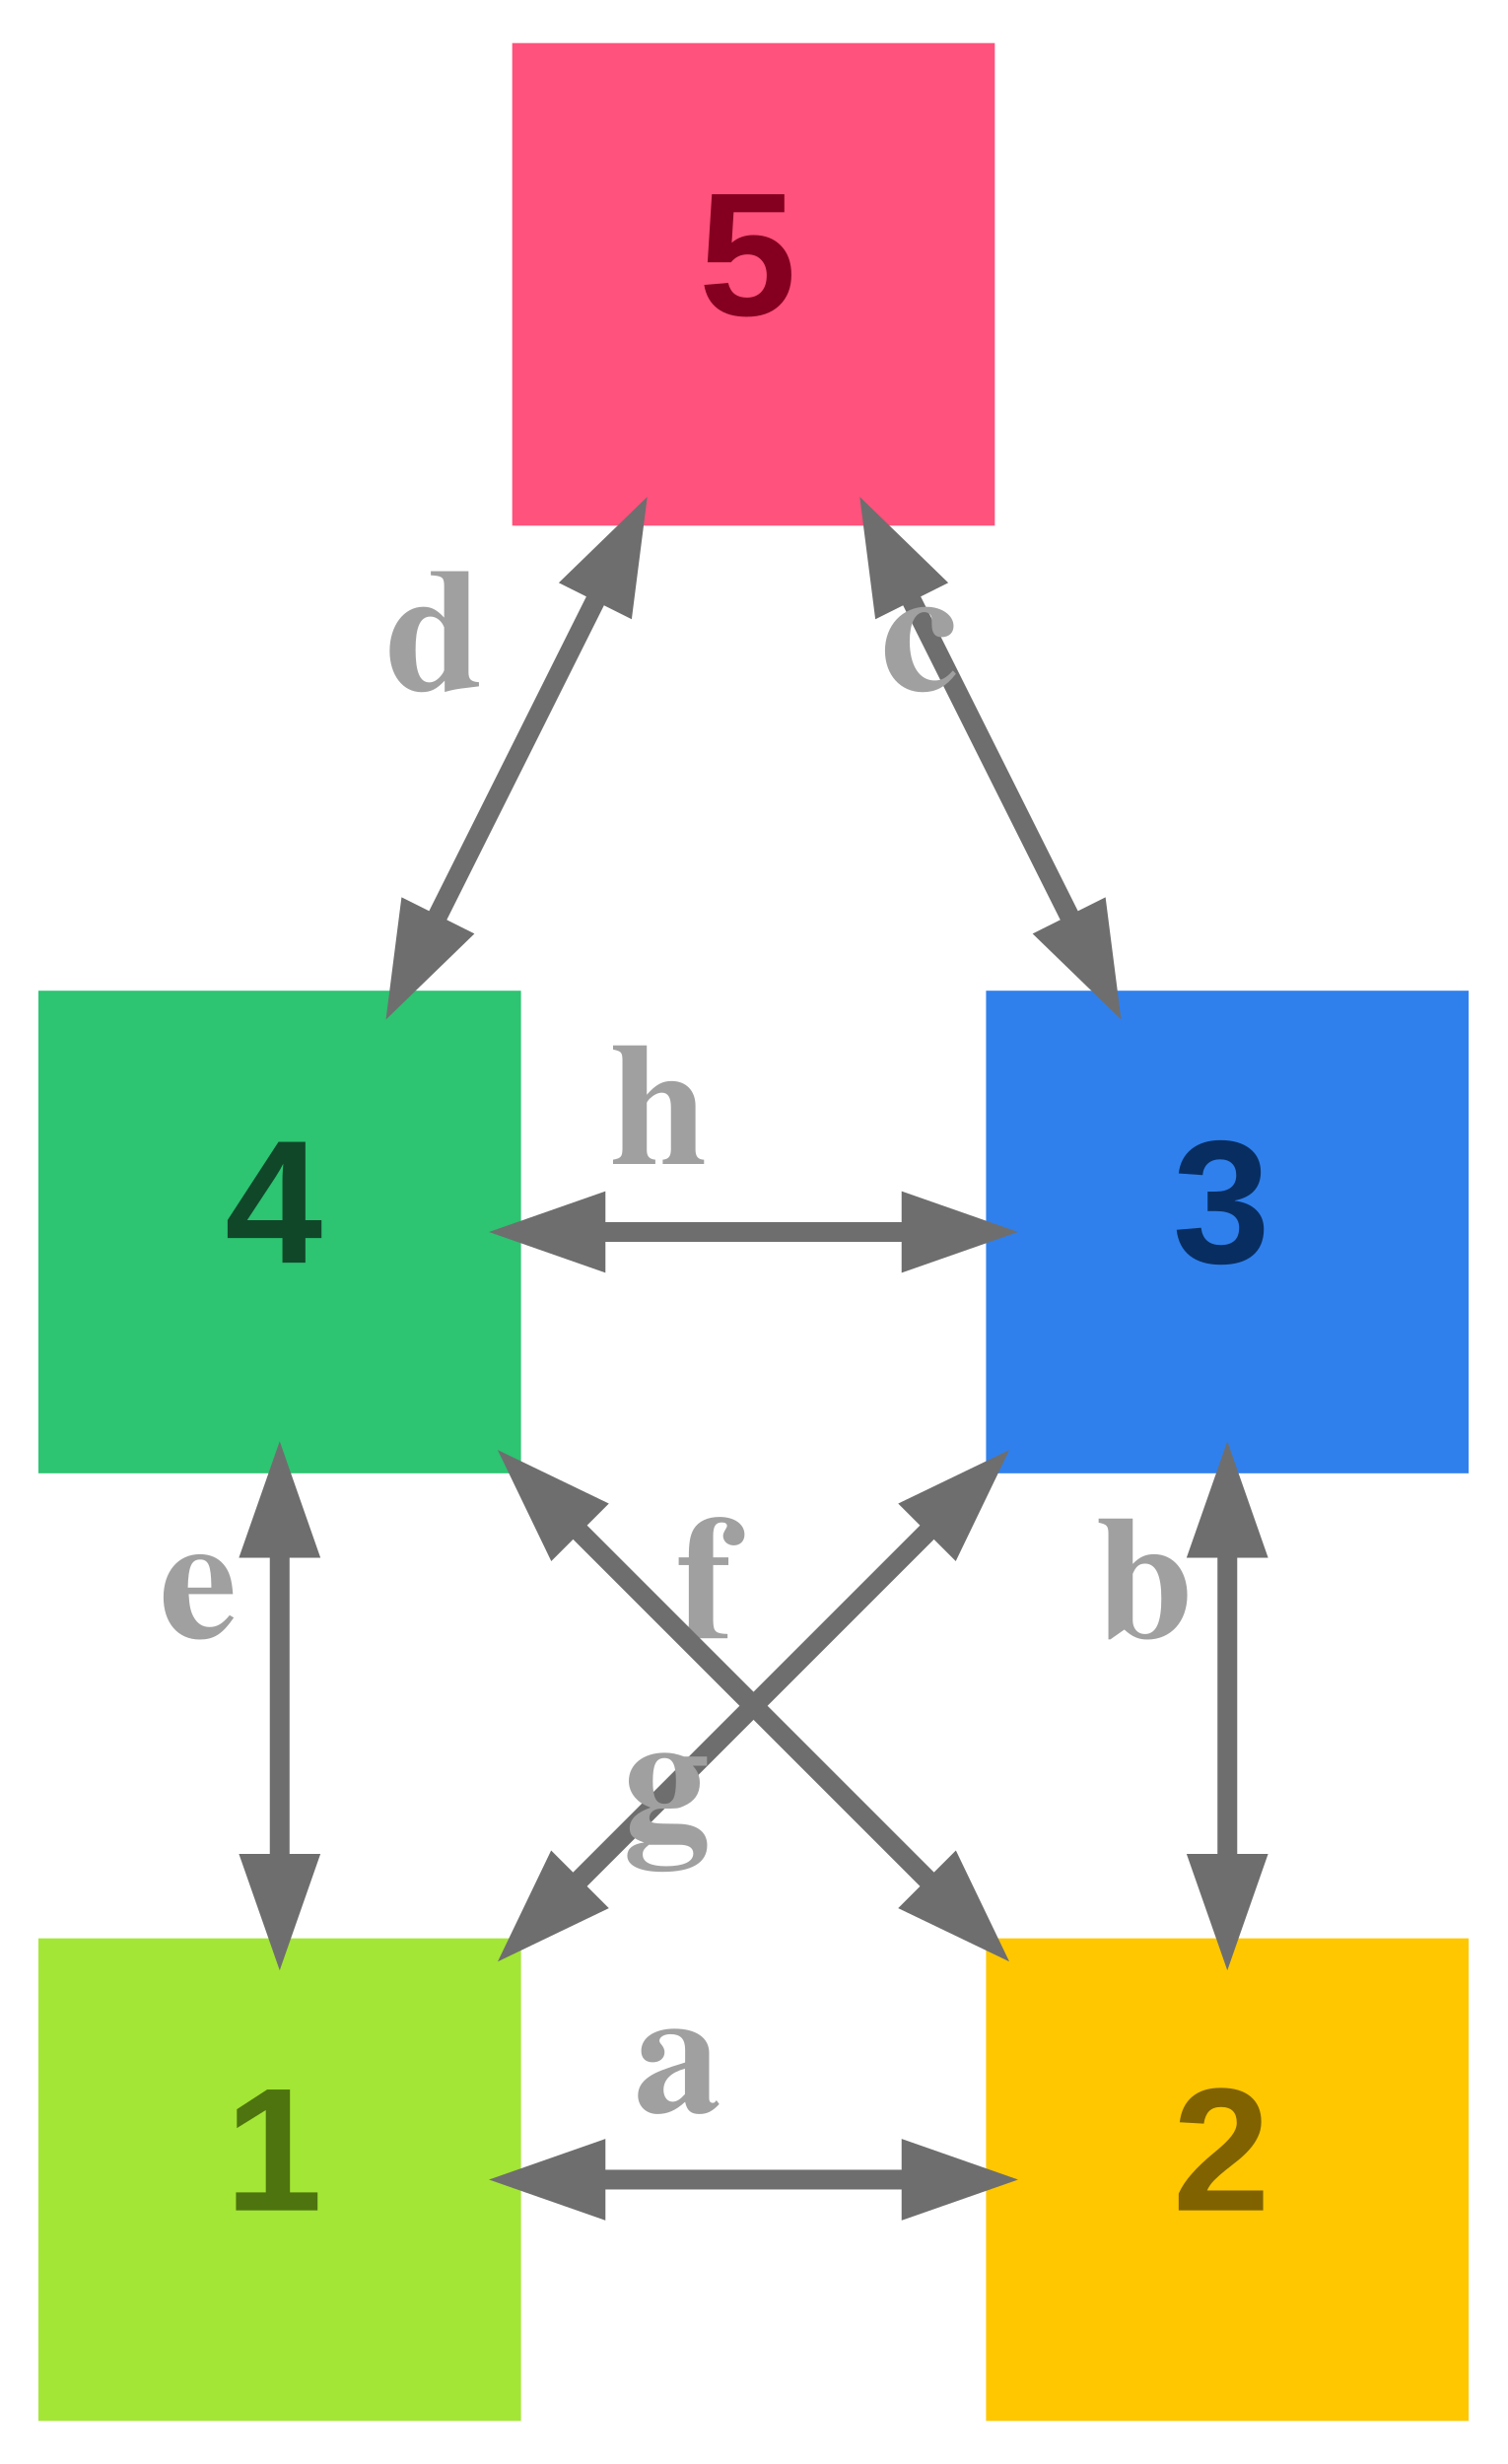
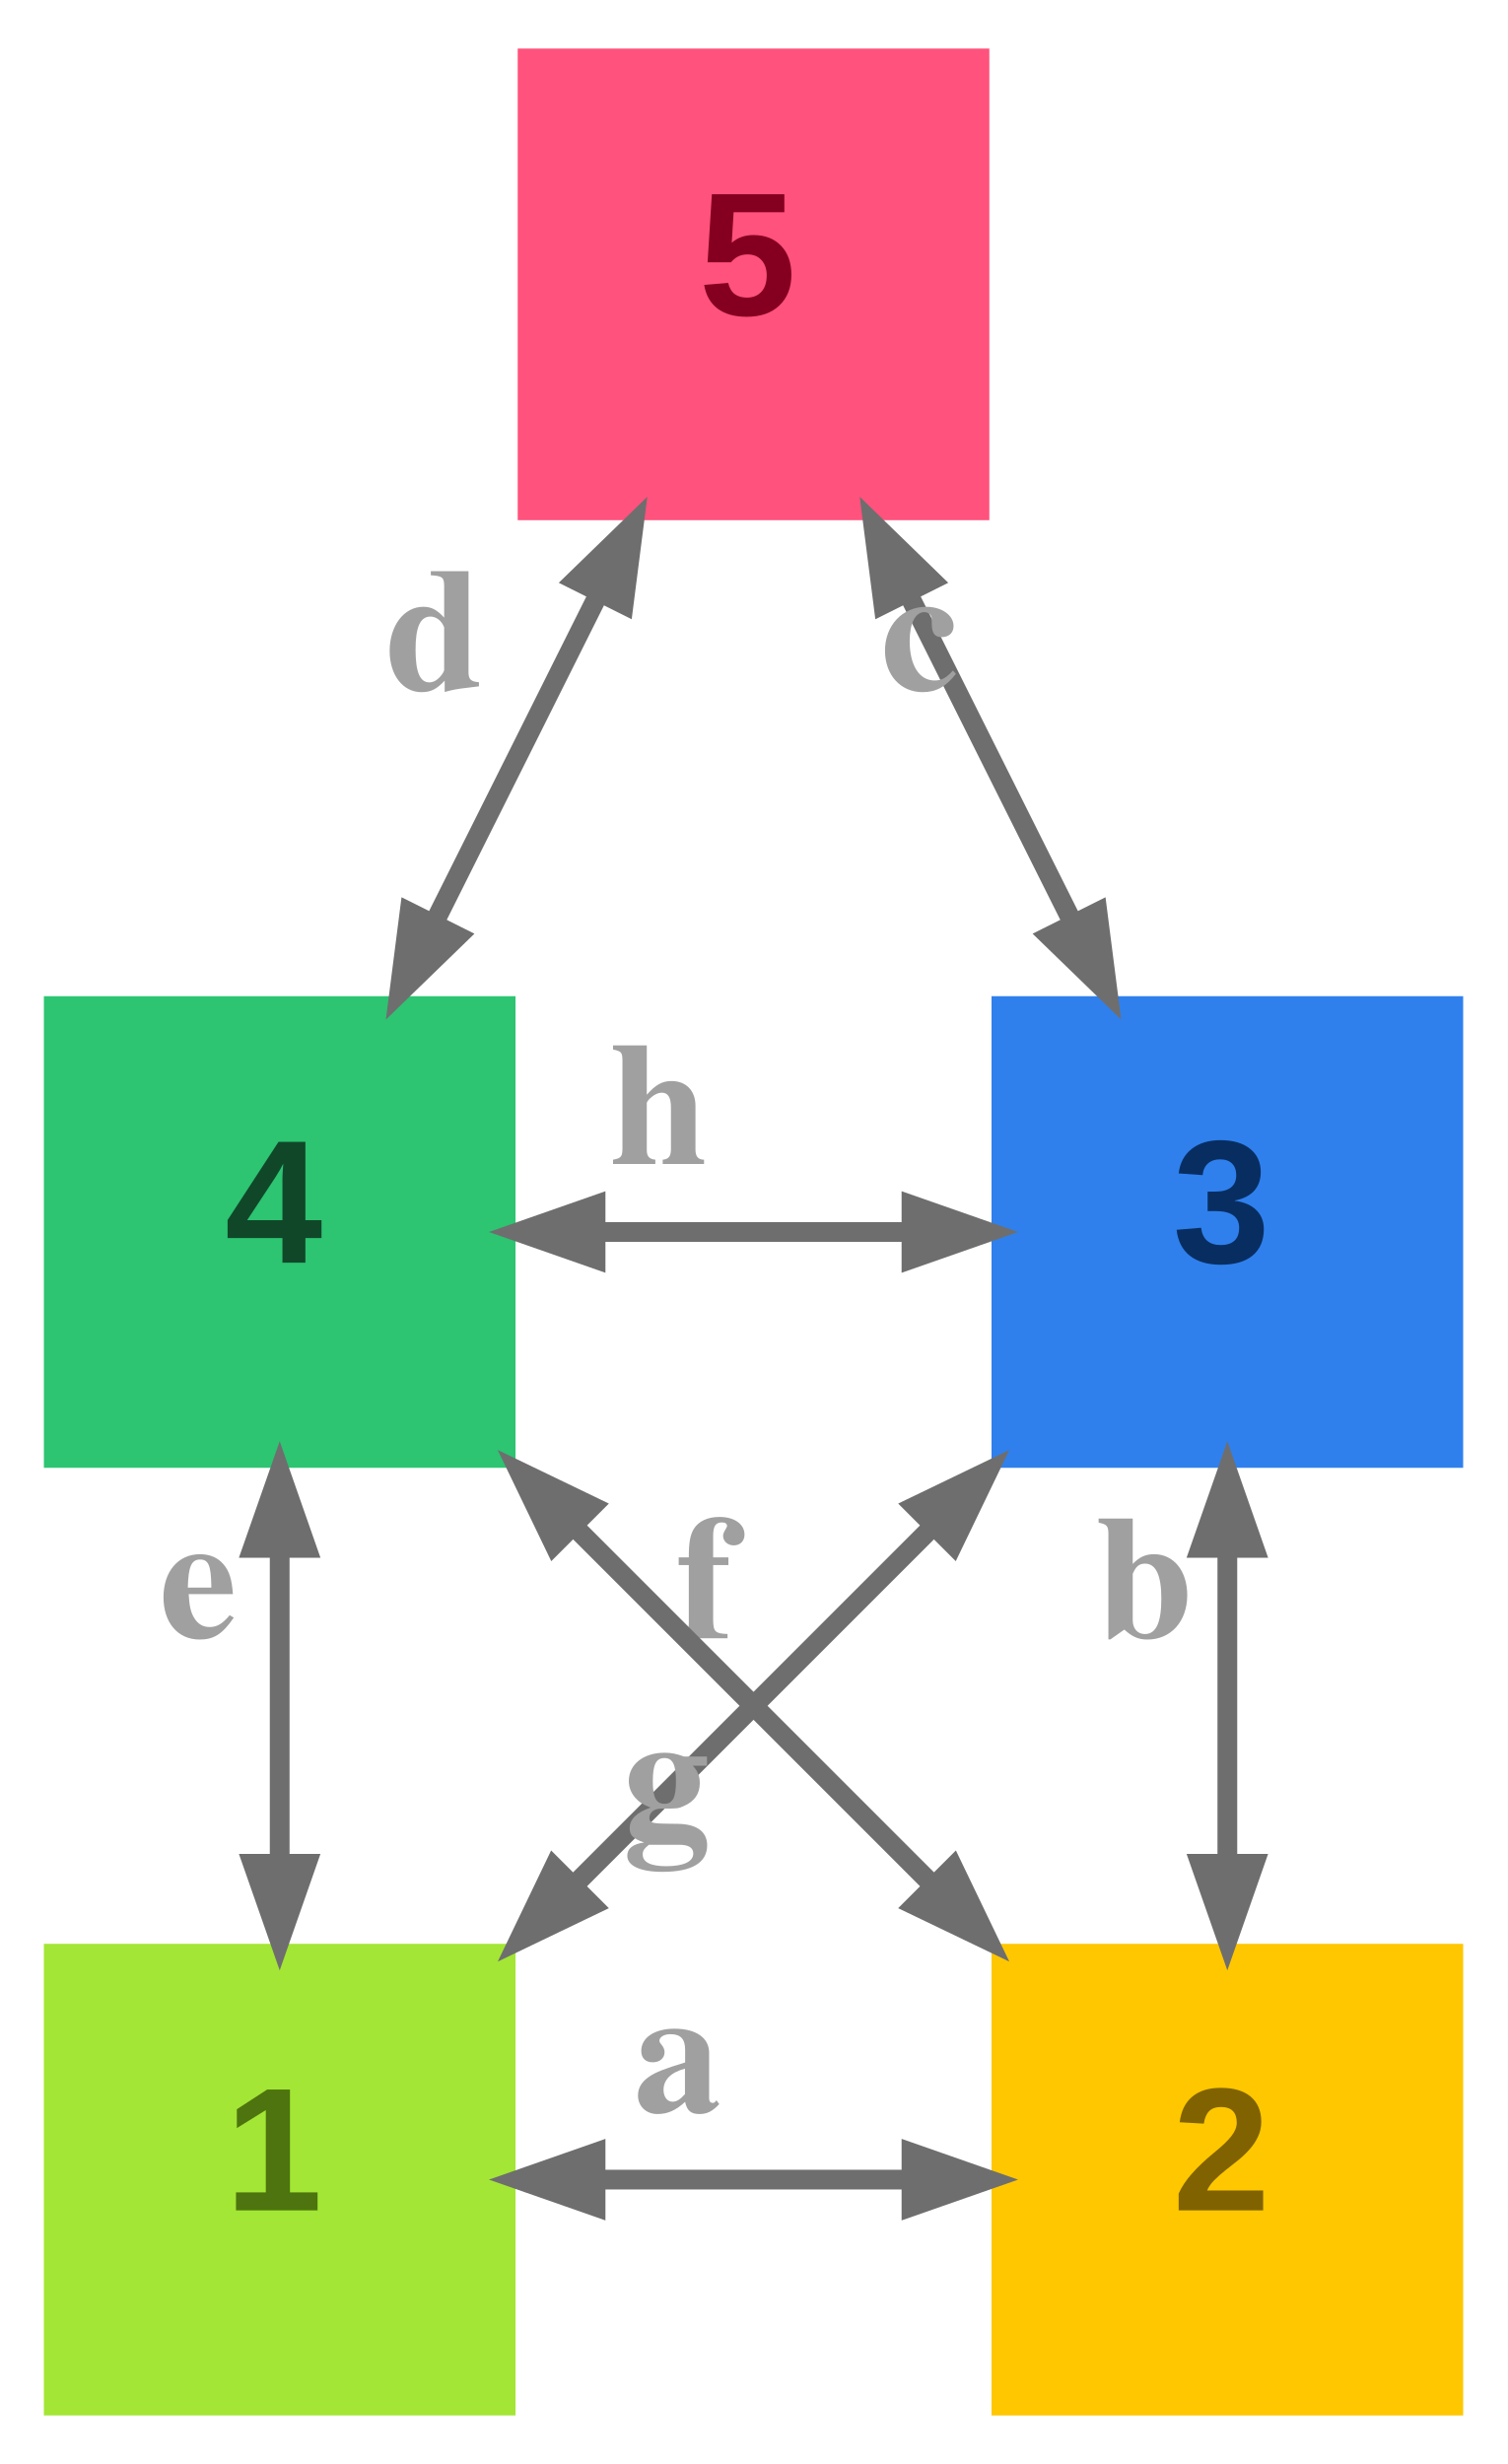
<svg xmlns="http://www.w3.org/2000/svg" width="137pt" height="224pt" viewBox="0.00 0.00 137.40 223.80">
  <g id="graph0" class="graph" transform="scale(1 1) rotate(0) translate(4 219.8)">
    <polygon fill="transparent" stroke="transparent" points="-4,4 -4,-219.8 133.4,-219.8 133.4,4 -4,4" />
    <g id="node1" class="node">
-       <polygon fill="#a3e635" stroke="#a3e635" points="43,-43 0,-43 0,0 43,0 43,-43" />
+       <polygon fill="#a3e635" stroke="#a3e635" stroke-width="0" points="43,-43 0,-43 0,0 43,0 43,-43" />
      <text text-anchor="start" x="16.5" y="-18.7" font-family="Arial" font-weight="bold" font-size="16.00" fill="#4d740e">1</text>
    </g>
    <g id="node2" class="node">
-       <polygon fill="#ffc700" stroke="#ffc700" points="129.4,-43 86.4,-43 86.4,0 129.4,0 129.4,-43" />
+       <polygon fill="#ffc700" stroke="#ffc700" stroke-width="0" points="129.4,-43 86.4,-43 86.4,0 129.4,0 129.4,-43" />
      <text text-anchor="start" x="102.9" y="-18.7" font-family="Arial" font-weight="bold" font-size="16.00" fill="#806300">2</text>
    </g>
    <g id="edge1" class="edge">
      <path fill="none" stroke="#6e6e6e" stroke-width="1.8" d="M79.07,-21.5C69.86,-21.5 59.66,-21.5 50.44,-21.5" />
      <polygon fill="#6e6e6e" stroke="#6e6e6e" stroke-width="1.8" points="79.1,-23.95 86.1,-21.5 79.1,-19.05 79.1,-23.95" />
      <polygon fill="#6e6e6e" stroke="#6e6e6e" stroke-width="1.8" points="50.3,-19.05 43.3,-21.5 50.3,-23.95 50.3,-19.05" />
      <text text-anchor="start" x="53.76" y="-27.7" font-family="Times,serif" font-weight="bold" font-size="16.00" fill="#a0a0a0">a</text>
    </g>
    <g id="node3" class="node">
-       <polygon fill="#2f80ed" stroke="#2f80ed" points="129.4,-129.4 86.4,-129.4 86.4,-86.4 129.4,-86.4 129.4,-129.4" />
+       <polygon fill="#2f80ed" stroke="#2f80ed" stroke-width="0" points="129.4,-129.4 86.4,-129.4 86.4,-86.4 129.4,-86.4 129.4,-129.4" />
      <text text-anchor="start" x="102.9" y="-105.1" font-family="Arial" font-weight="bold" font-size="16.00" fill="#082e61">3</text>
    </g>
    <g id="edge3" class="edge">
      <path fill="none" stroke="#6e6e6e" stroke-width="1.8" d="M81.04,-81.04C70.61,-70.61 58.69,-58.69 48.28,-48.28" />
      <polygon fill="#6e6e6e" stroke="#6e6e6e" stroke-width="1.8" points="79.42,-82.88 86.1,-86.1 82.88,-79.42 79.42,-82.88" />
      <polygon fill="#6e6e6e" stroke="#6e6e6e" stroke-width="1.8" points="49.98,-46.51 43.3,-43.3 46.51,-49.98 49.98,-46.51" />
      <text text-anchor="start" x="57.66" y="-70.86" font-family="Times,serif" font-weight="bold" font-size="16.00" fill="#a0a0a0">f</text>
    </g>
    <g id="edge2" class="edge">
      <path fill="none" stroke="#6e6e6e" stroke-width="1.8" d="M107.9,-79.07C107.9,-69.86 107.9,-59.66 107.9,-50.44" />
      <polygon fill="#6e6e6e" stroke="#6e6e6e" stroke-width="1.8" points="105.45,-79.1 107.9,-86.1 110.35,-79.1 105.45,-79.1" />
      <polygon fill="#6e6e6e" stroke="#6e6e6e" stroke-width="1.8" points="110.35,-50.3 107.9,-43.3 105.45,-50.3 110.35,-50.3" />
      <text text-anchor="start" x="95.9" y="-70.96" font-family="Times,serif" font-weight="bold" font-size="16.00" fill="#a0a0a0">b</text>
    </g>
    <g id="node4" class="node">
-       <polygon fill="#ff527c" stroke="#ff527c" points="86.2,-215.8 43.2,-215.8 43.2,-172.8 86.2,-172.8 86.2,-215.8" />
+       <polygon fill="#ff527c" stroke="#ff527c" stroke-width="0" points="86.2,-215.8 43.2,-215.8 43.2,-172.8 86.2,-172.8 86.2,-215.8" />
      <text text-anchor="start" x="59.7" y="-191.5" font-family="Arial" font-weight="bold" font-size="16.00" fill="#850020">5</text>
    </g>
    <g id="edge4" class="edge">
      <path fill="none" stroke="#6e6e6e" stroke-width="1.8" d="M78.79,-166.13C83.59,-156.51 88.97,-145.77 93.78,-136.15" />
      <polygon fill="#6e6e6e" stroke="#6e6e6e" stroke-width="1.8" points="76.54,-165.14 75.6,-172.5 80.92,-167.33 76.54,-165.14" />
      <polygon fill="#6e6e6e" stroke="#6e6e6e" stroke-width="1.8" points="96.06,-137.05 97,-129.7 91.68,-134.86 96.06,-137.05" />
      <text text-anchor="start" x="76.28" y="-157.34" font-family="Times,serif" font-weight="bold" font-size="16.00" fill="#a0a0a0">c</text>
    </g>
    <g id="node5" class="node">
-       <polygon fill="#2dc472" stroke="#2dc472" points="43,-129.4 0,-129.4 0,-86.4 43,-86.4 43,-129.4" />
+       <polygon fill="#2dc472" stroke="#2dc472" stroke-width="0" points="43,-129.4 0,-129.4 0,-86.4 43,-86.4 43,-129.4" />
      <text text-anchor="start" x="16.5" y="-105.1" font-family="Arial" font-weight="bold" font-size="16.00" fill="#104729">4</text>
    </g>
    <g id="edge5" class="edge">
      <path fill="none" stroke="#6e6e6e" stroke-width="1.8" d="M50.61,-166.13C45.81,-156.51 40.43,-145.77 35.62,-136.15" />
      <polygon fill="#6e6e6e" stroke="#6e6e6e" stroke-width="1.8" points="48.48,-167.33 53.8,-172.5 52.86,-165.14 48.48,-167.33" />
      <polygon fill="#6e6e6e" stroke="#6e6e6e" stroke-width="1.8" points="37.72,-134.86 32.4,-129.7 33.34,-137.05 37.72,-134.86" />
      <text text-anchor="start" x="31.12" y="-157.34" font-family="Times,serif" font-weight="bold" font-size="16.00" fill="#a0a0a0">d</text>
    </g>
    <g id="edge6" class="edge">
      <path fill="none" stroke="#6e6e6e" stroke-width="1.8" d="M21.5,-79.07C21.5,-69.86 21.5,-59.66 21.5,-50.44" />
      <polygon fill="#6e6e6e" stroke="#6e6e6e" stroke-width="1.8" points="19.05,-79.1 21.5,-86.1 23.95,-79.1 19.05,-79.1" />
      <polygon fill="#6e6e6e" stroke="#6e6e6e" stroke-width="1.8" points="23.95,-50.3 21.5,-43.3 19.05,-50.3 23.95,-50.3" />
      <text text-anchor="start" x="10.5" y="-70.96" font-family="Times,serif" font-weight="bold" font-size="16.00" fill="#a0a0a0">e</text>
    </g>
    <g id="edge7" class="edge">
      <path fill="none" stroke="#6e6e6e" stroke-width="1.8" d="M48.36,-81.04C58.79,-70.61 70.71,-58.69 81.12,-48.28" />
      <polygon fill="#6e6e6e" stroke="#6e6e6e" stroke-width="1.8" points="46.52,-79.42 43.3,-86.1 49.98,-82.88 46.52,-79.42" />
      <polygon fill="#6e6e6e" stroke="#6e6e6e" stroke-width="1.8" points="82.89,-49.98 86.1,-43.3 79.42,-46.51 82.89,-49.98" />
      <text text-anchor="start" x="52.74" y="-52.86" font-family="Times,serif" font-weight="bold" font-size="16.00" fill="#a0a0a0">g</text>
    </g>
    <g id="edge8" class="edge">
      <path fill="none" stroke="#6e6e6e" stroke-width="1.8" d="M50.33,-107.9C59.54,-107.9 69.74,-107.9 78.96,-107.9" />
      <polygon fill="#6e6e6e" stroke="#6e6e6e" stroke-width="1.8" points="50.3,-105.45 43.3,-107.9 50.3,-110.35 50.3,-105.45" />
      <polygon fill="#6e6e6e" stroke="#6e6e6e" stroke-width="1.8" points="79.1,-110.35 86.1,-107.9 79.1,-105.45 79.1,-110.35" />
      <text text-anchor="start" x="51.64" y="-114.1" font-family="Times,serif" font-weight="bold" font-size="16.00" fill="#a0a0a0">h</text>
    </g>
  </g>
</svg>
